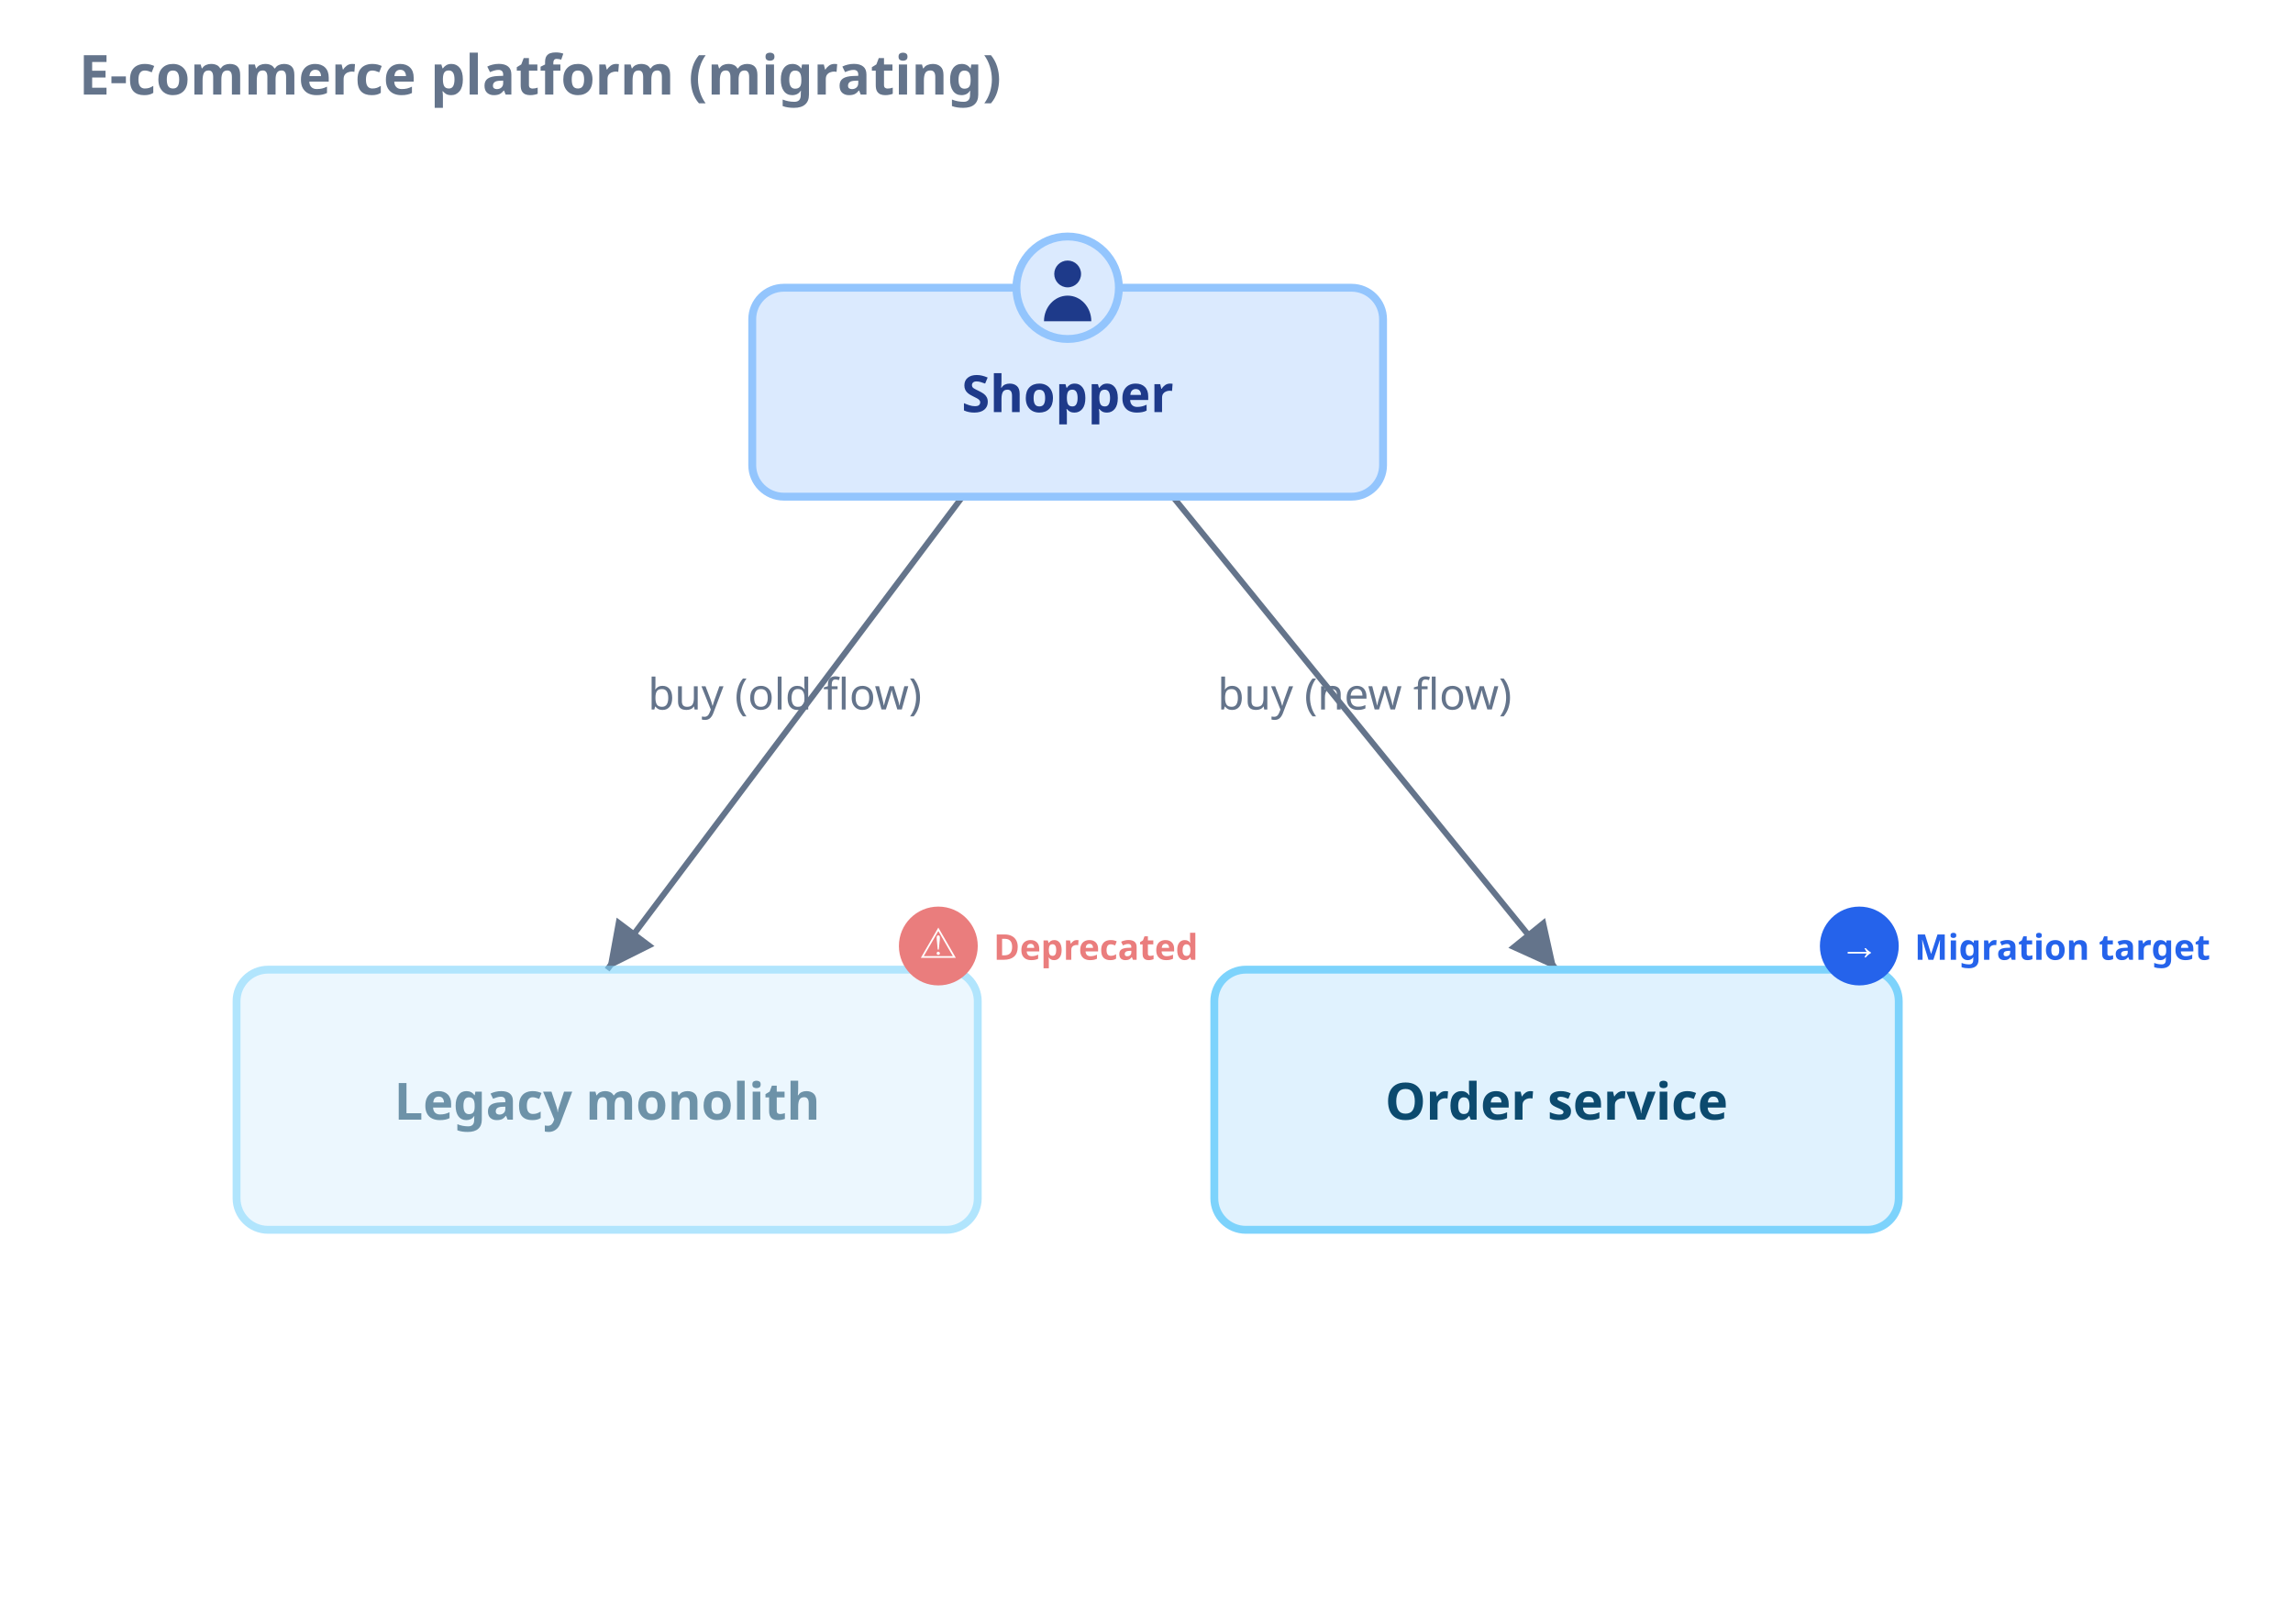
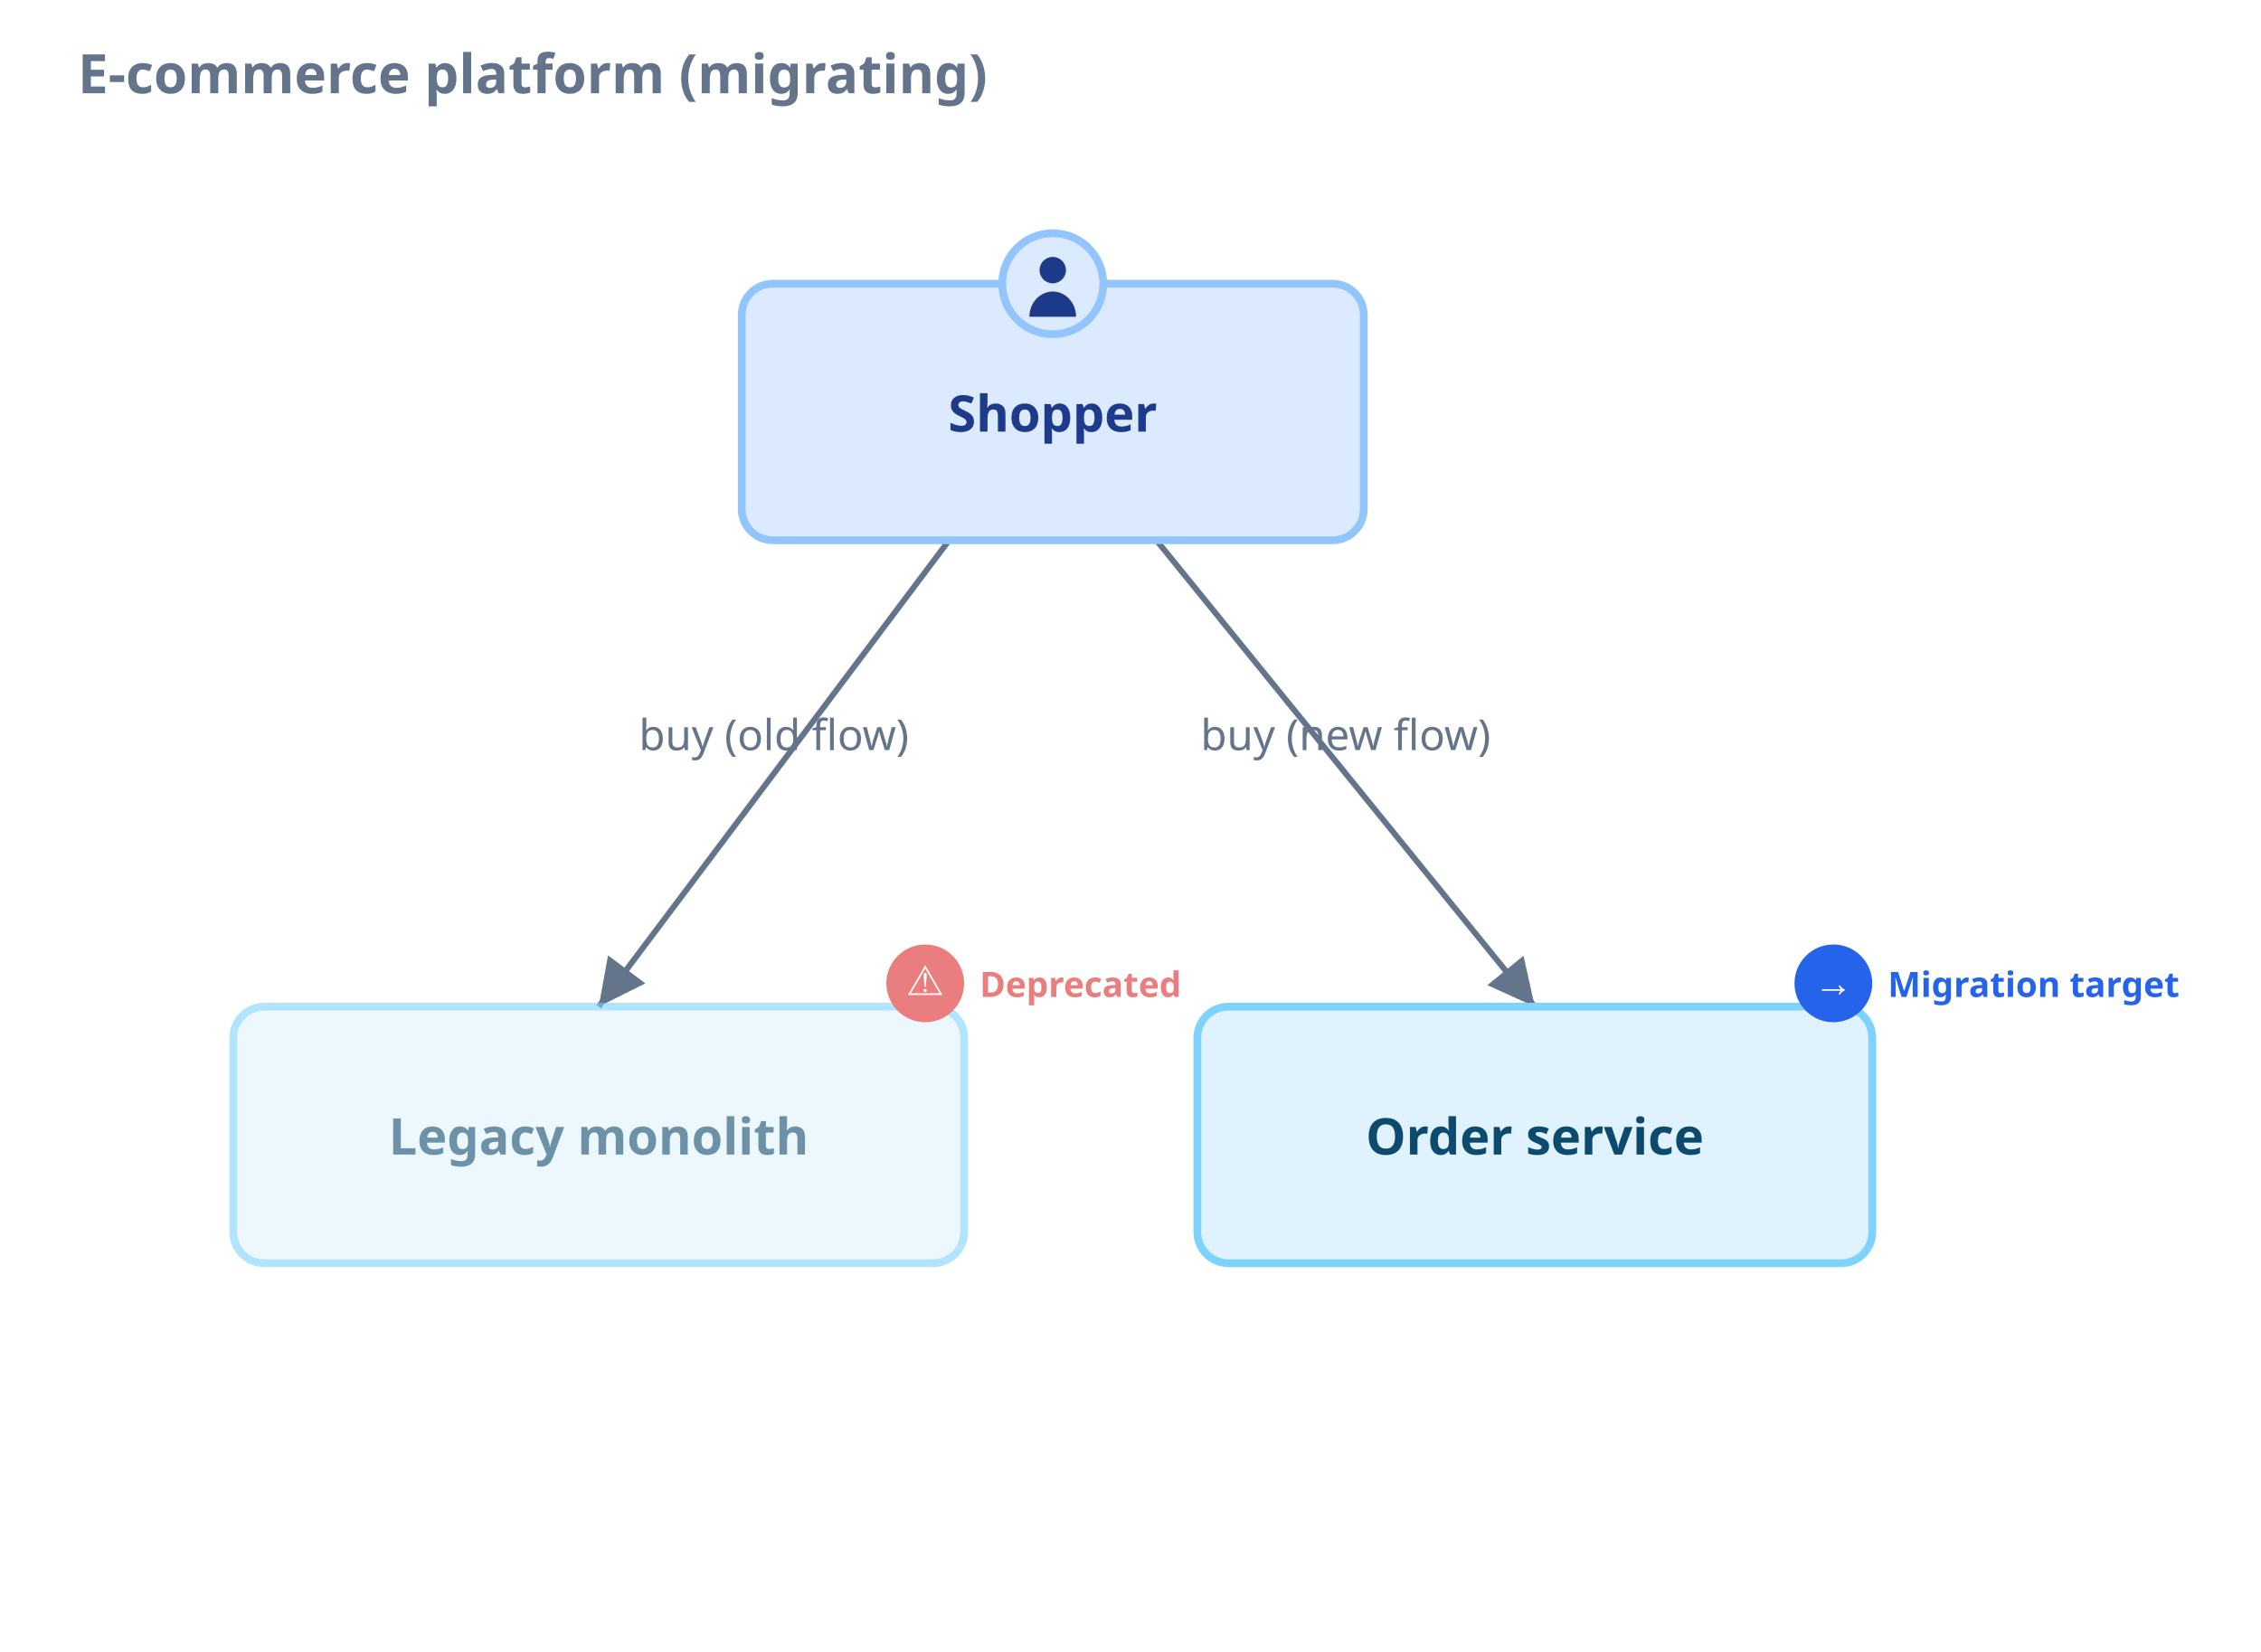
- <svg xmlns="http://www.w3.org/2000/svg" viewBox="0 0 581.6 412" width="581.6" height="412">
+ <svg xmlns="http://www.w3.org/2000/svg" viewBox="0 0 581.6 425" width="581.6" height="425">
  <defs>
    <marker id="arrow-default" viewBox="0 0 10 10" refX="10" refY="5" markerWidth="8" markerHeight="8" orient="auto-start-reverse">
      <path d="M 0 0 L 10 5 L 0 10 z" fill="#64748B" />
    </marker>
  </defs>
-   <rect width="581.6" height="412" fill="#FFFFFF" rx="0" />
+   <rect width="581.6" height="425" fill="#FFFFFF" rx="0" />
  <text x="20" y="24" fill="#64748B" font-size="14px" font-family="sans-serif" font-weight="bold">E-commerce platform (migrating)</text>
  <g class="edges">
    <g data-edge-from="Customer" data-edge-to="LegacyMonolith" data-edge-kind="sync" data-edge-canonical-id="Customer-&gt;LegacyMonolith" data-edge-label="buy (old flow)" class="krs-edge krs-edge--interactive">
-       <line x1="244.133" y1="126" x2="154" y2="246" stroke="transparent" stroke-width="14" stroke-linecap="butt" class="krs-edge__hitline" />
-       <line x1="244.133" y1="126" x2="154" y2="246" stroke="#64748B" stroke-width="1.5" marker-end="url(#arrow-default)" />
-       <text x="199.067" y="180" text-anchor="middle" fill="#64748B" font-size="11px" font-family="sans-serif">buy (old flow)</text>
+       <line x1="244.133" y1="139" x2="154" y2="259" stroke="transparent" stroke-width="14" stroke-linecap="butt" class="krs-edge__hitline" />
+       <line x1="244.133" y1="139" x2="154" y2="259" stroke="#64748B" stroke-width="1.5" marker-end="url(#arrow-default)" />
+       <text x="199.067" y="193" text-anchor="middle" fill="#64748B" font-size="11px" font-family="sans-serif">buy (old flow)</text>
    </g>
    <g data-edge-from="Customer" data-edge-to="OrderService" data-edge-kind="sync" data-edge-canonical-id="Customer-&gt;OrderService" data-edge-label="buy (new flow)" class="krs-edge krs-edge--interactive">
-       <line x1="297.467" y1="126" x2="394.8" y2="246" stroke="transparent" stroke-width="14" stroke-linecap="butt" class="krs-edge__hitline" />
-       <line x1="297.467" y1="126" x2="394.8" y2="246" stroke="#64748B" stroke-width="1.5" marker-end="url(#arrow-default)" />
-       <text x="346.133" y="180" text-anchor="middle" fill="#64748B" font-size="11px" font-family="sans-serif">buy (new flow)</text>
+       <line x1="297.467" y1="139" x2="394.8" y2="259" stroke="transparent" stroke-width="14" stroke-linecap="butt" class="krs-edge__hitline" />
+       <line x1="297.467" y1="139" x2="394.8" y2="259" stroke="#64748B" stroke-width="1.5" marker-end="url(#arrow-default)" />
+       <text x="346.133" y="193" text-anchor="middle" fill="#64748B" font-size="11px" font-family="sans-serif">buy (new flow)</text>
    </g>
  </g>
  <g class="nodes">
    <g data-node-id="Customer" data-node-kind="user" data-has-children="false" data-has-description="false">
-       <rect x="190.8" y="73" width="160" height="53" rx="8" ry="8" fill="#DBEAFE" stroke="#93C5FD" stroke-width="2" />
+       <rect x="190.8" y="73" width="160" height="66" rx="8" ry="8" fill="#DBEAFE" stroke="#93C5FD" stroke-width="2" />
      <circle cx="270.8" cy="73" r="13" fill="#DBEAFE" stroke="#93C5FD" stroke-width="2" />
      <circle cx="270.8" cy="69.5" r="3.4" fill="#1E3A8A" />
      <path d="M264.8 81.5 a6 6.5 0 0 1 12 0 Z" fill="#1E3A8A" />
-       <text x="270.8" y="99.5" text-anchor="middle" dominant-baseline="central" fill="#1E3A8A" font-size="13px" font-weight="bold" font-family="sans-serif">Shopper</text>
+       <text x="270.8" y="106" text-anchor="middle" dominant-baseline="central" fill="#1E3A8A" font-size="13px" font-weight="bold" font-family="sans-serif">Shopper</text>
    </g>
    <g data-node-id="LegacyMonolith" data-node-kind="service" data-has-children="true" data-has-description="false" style="cursor: pointer" opacity="0.6">
-       <rect x="60" y="246" width="188" height="66" rx="8" ry="8" fill="#E0F2FE" stroke="#7DD3FC" stroke-width="2" />
-       <text x="154" y="279" text-anchor="middle" dominant-baseline="central" fill="#0C4A6E" font-size="13px" font-weight="bold" font-family="sans-serif">Legacy monolith</text>
+       <rect x="60" y="259" width="188" height="66" rx="8" ry="8" fill="#E0F2FE" stroke="#7DD3FC" stroke-width="2" />
+       <text x="154" y="292" text-anchor="middle" dominant-baseline="central" fill="#0C4A6E" font-size="13px" font-weight="bold" font-family="sans-serif">Legacy monolith</text>
      <g data-node-badge="LegacyMonolith">
-         <circle cx="238" cy="240" r="10" fill="#DC2626" />
-         <text x="238" y="240" text-anchor="middle" dominant-baseline="central" fill="white" font-size="10px">⚠</text>
-         <text x="252" y="240" dominant-baseline="central" fill="#DC2626" font-size="9px" font-weight="bold" font-family="sans-serif">Deprecated</text>
+         <circle cx="238" cy="253" r="10" fill="#DC2626" />
+         <text x="238" y="253" text-anchor="middle" dominant-baseline="central" fill="white" font-size="10px">⚠</text>
+         <text x="252" y="253" dominant-baseline="central" fill="#DC2626" font-size="9px" font-weight="bold" font-family="sans-serif">Deprecated</text>
      </g>
    </g>
    <g data-node-id="OrderService" data-node-kind="service" data-has-children="true" data-has-description="false" style="cursor: pointer">
-       <rect x="308" y="246" width="173.6" height="66" rx="8" ry="8" fill="#E0F2FE" stroke="#7DD3FC" stroke-width="2" />
-       <text x="394.8" y="279" text-anchor="middle" dominant-baseline="central" fill="#0C4A6E" font-size="13px" font-weight="bold" font-family="sans-serif">Order service</text>
+       <rect x="308" y="259" width="173.6" height="66" rx="8" ry="8" fill="#E0F2FE" stroke="#7DD3FC" stroke-width="2" />
+       <text x="394.8" y="292" text-anchor="middle" dominant-baseline="central" fill="#0C4A6E" font-size="13px" font-weight="bold" font-family="sans-serif">Order service</text>
      <g data-node-badge="OrderService">
-         <circle cx="471.6" cy="240" r="10" fill="#2563EB" />
-         <text x="471.6" y="240" text-anchor="middle" dominant-baseline="central" fill="white" font-size="10px">→</text>
-         <text x="485.6" y="240" dominant-baseline="central" fill="#2563EB" font-size="9px" font-weight="bold" font-family="sans-serif">Migration target</text>
+         <circle cx="471.6" cy="253" r="10" fill="#2563EB" />
+         <text x="471.6" y="253" text-anchor="middle" dominant-baseline="central" fill="white" font-size="10px">→</text>
+         <text x="485.6" y="253" dominant-baseline="central" fill="#2563EB" font-size="9px" font-weight="bold" font-family="sans-serif">Migration target</text>
      </g>
    </g>
  </g>
</svg>
